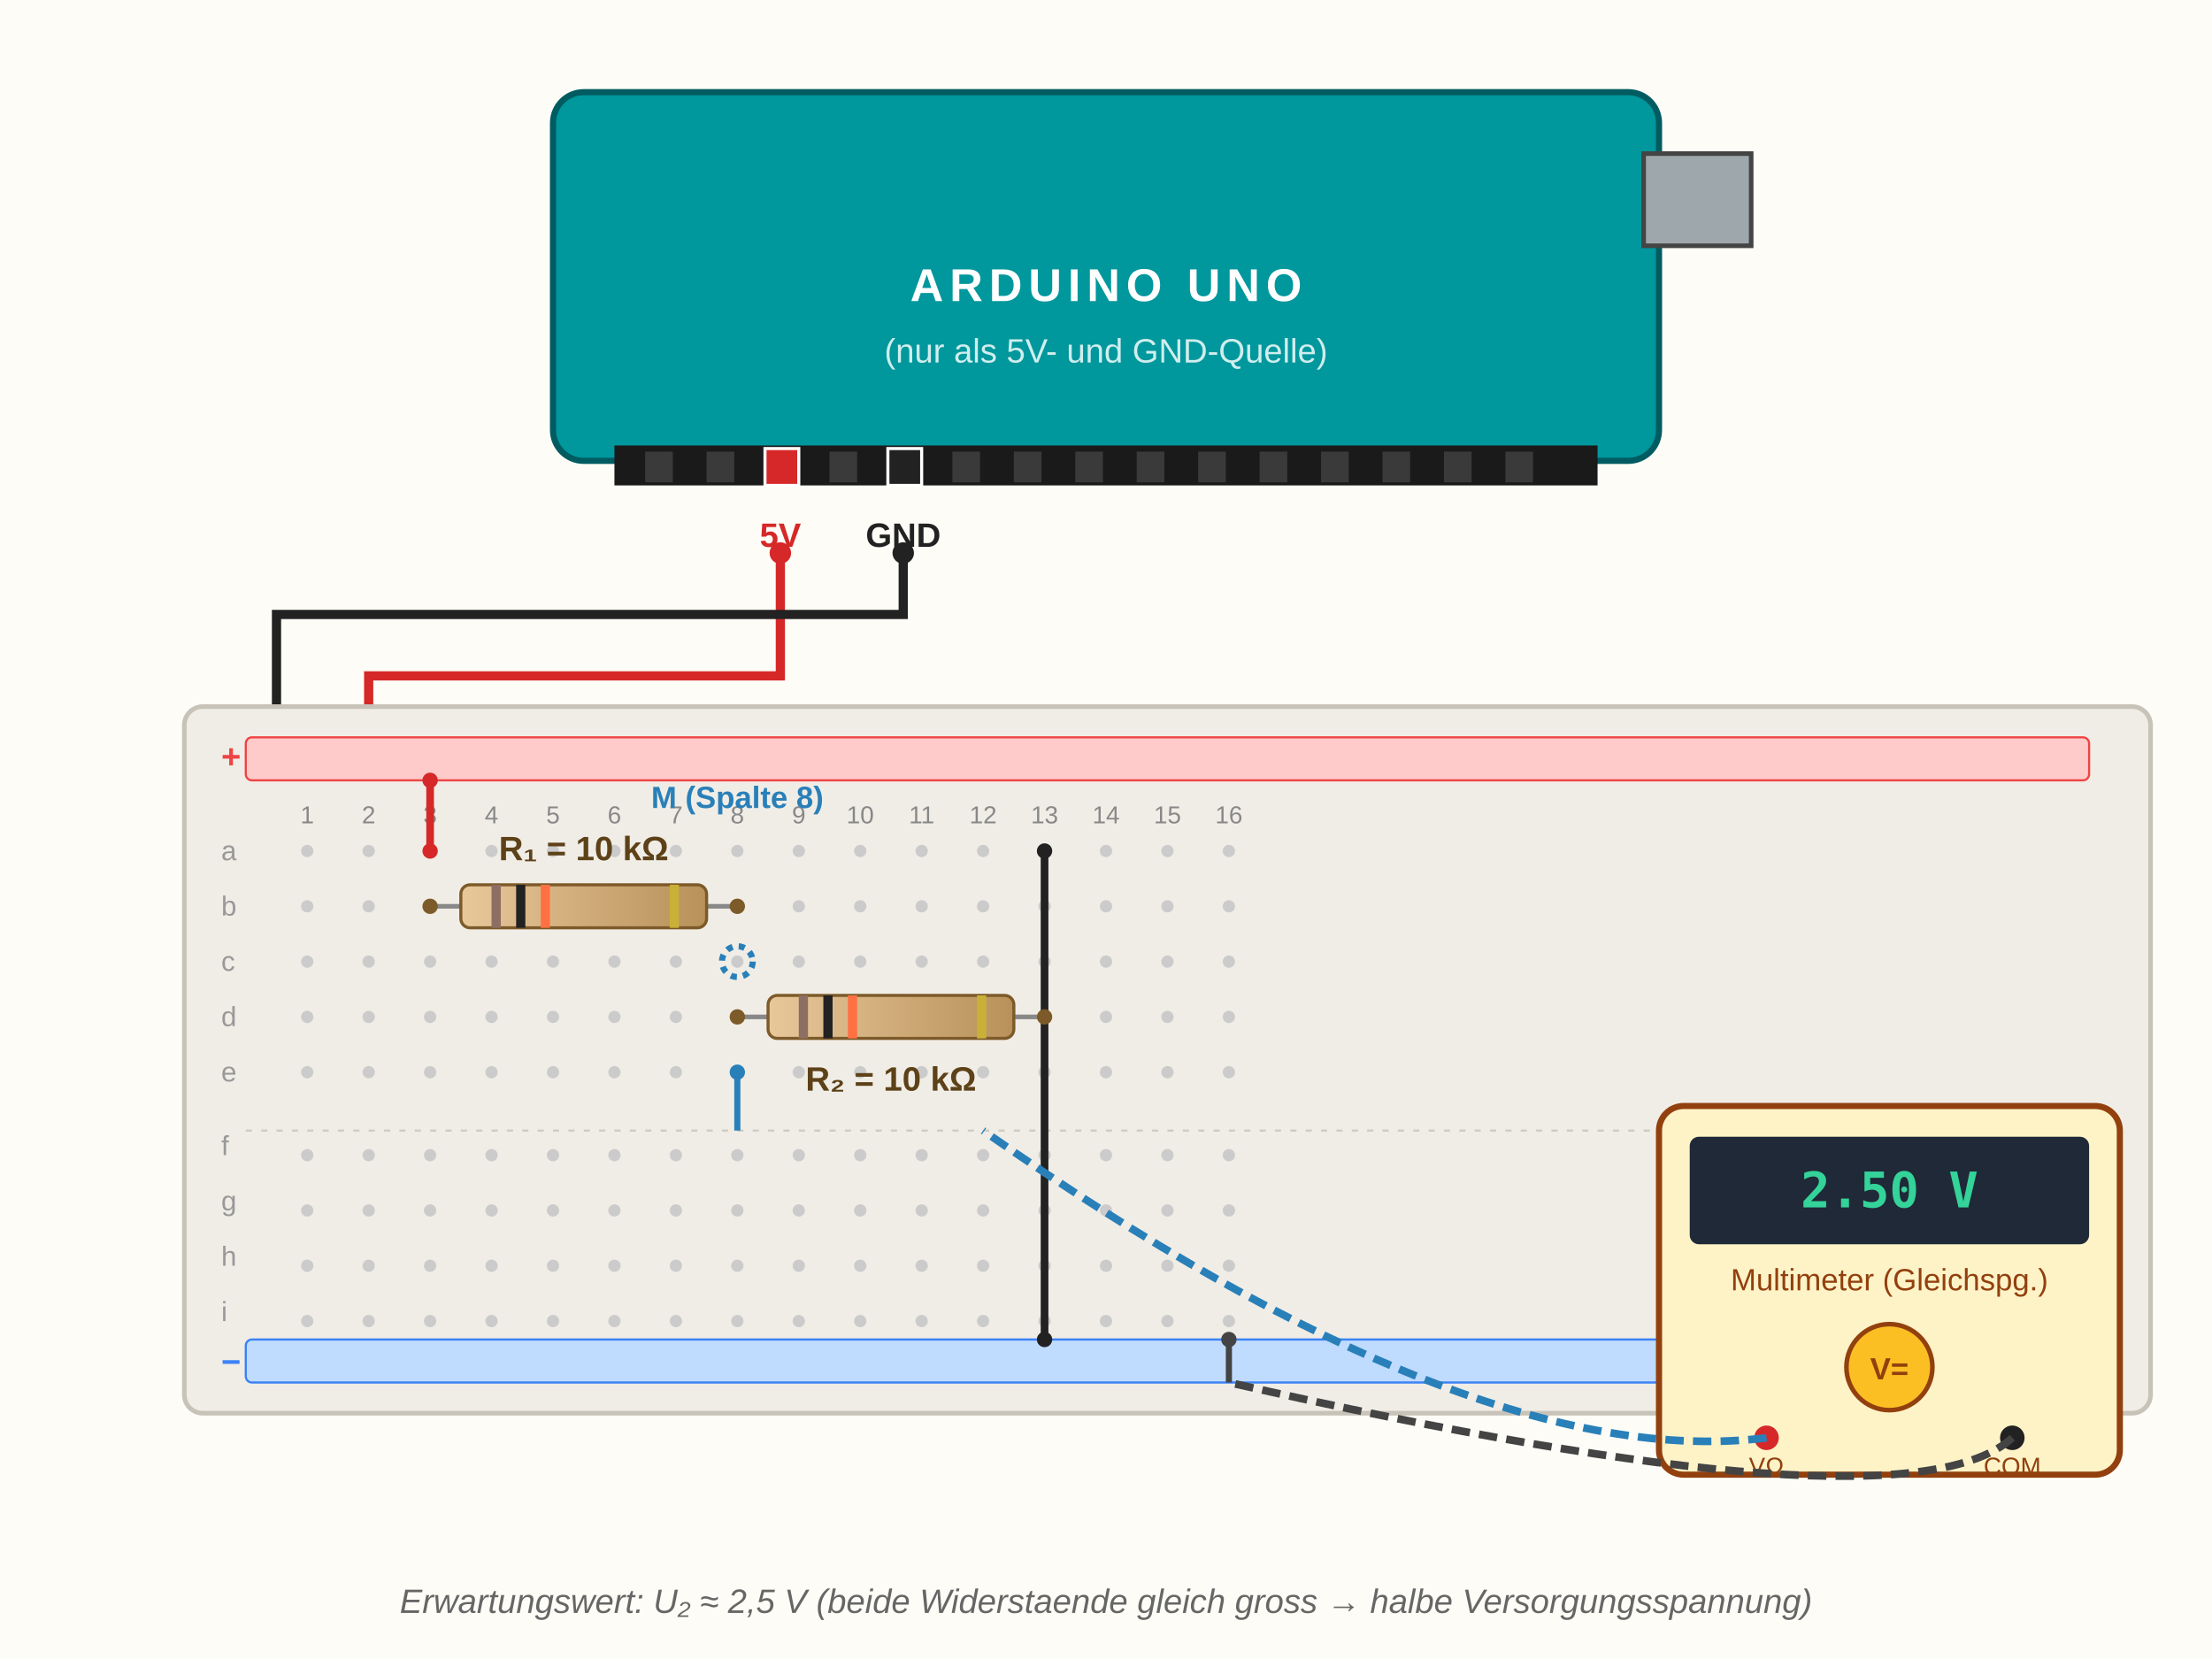
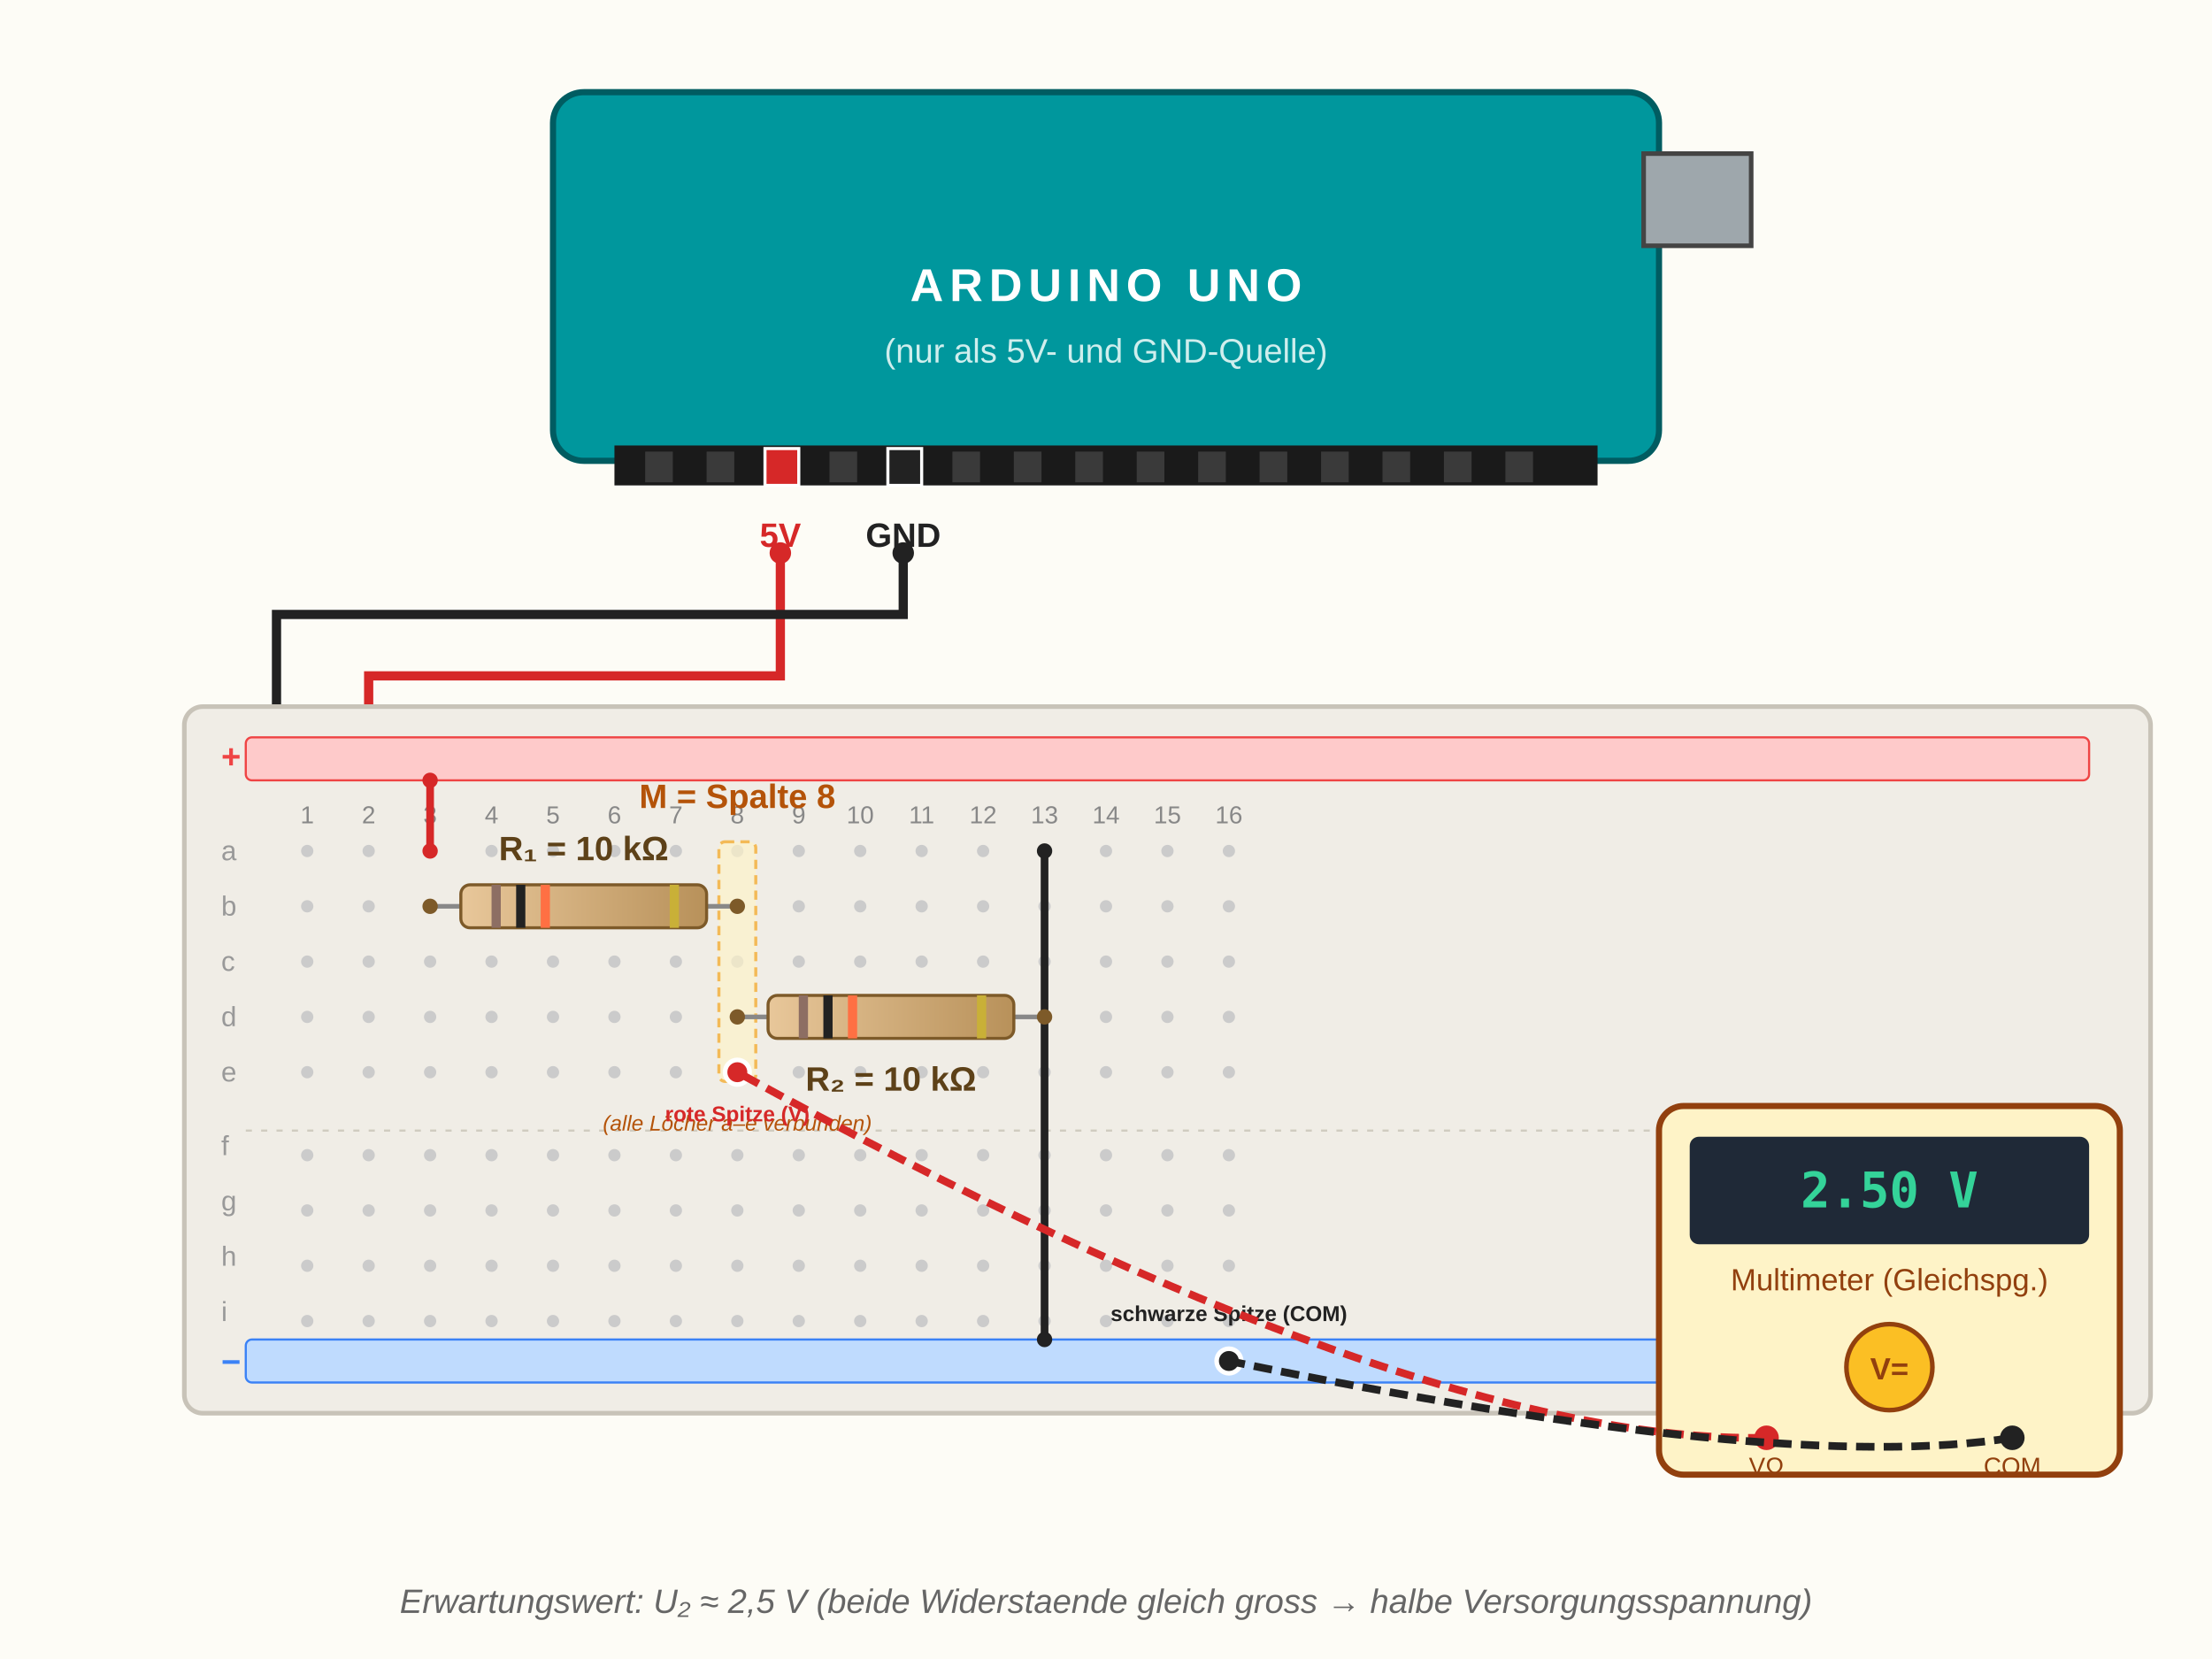
<svg xmlns="http://www.w3.org/2000/svg" viewBox="0 0 720 540" width="100%" style="max-width: 720px; height: auto; font-family: 'Helvetica Neue', Arial, sans-serif;">
  <defs>
    <linearGradient id="resBody1" x1="0" x2="1" y1="0" y2="0">
      <stop offset="0%" stop-color="#e8c79a" />
      <stop offset="100%" stop-color="#b8915a" />
    </linearGradient>
  </defs>
  <rect width="720" height="540" fill="#fdfcf6" />
  <g id="arduino" transform="translate(180, 30)">
    <rect x="0" y="0" width="360" height="120" rx="10" fill="#00979d" stroke="#005c61" stroke-width="2" />
    <rect x="355" y="20" width="35" height="30" fill="#9ea7ac" stroke="#444" stroke-width="1.5" />
    <text x="180" y="68" text-anchor="middle" fill="#fff" font-weight="bold" font-size="15" letter-spacing="2">ARDUINO UNO</text>
    <text x="180" y="88" text-anchor="middle" fill="#cfeeed" font-size="11">(nur als 5V- und GND-Quelle)</text>
    <rect x="20" y="115" width="320" height="13" fill="#1a1a1a" />
    <g fill="#3a3a3a">
      <rect x="30" y="117" width="9" height="10" />
      <rect x="50" y="117" width="9" height="10" />
      <rect x="70" y="117" width="9" height="10" />
      <rect x="90" y="117" width="9" height="10" />
      <rect x="110" y="117" width="9" height="10" />
      <rect x="130" y="117" width="9" height="10" />
      <rect x="150" y="117" width="9" height="10" />
      <rect x="170" y="117" width="9" height="10" />
      <rect x="190" y="117" width="9" height="10" />
      <rect x="210" y="117" width="9" height="10" />
      <rect x="230" y="117" width="9" height="10" />
      <rect x="250" y="117" width="9" height="10" />
      <rect x="270" y="117" width="9" height="10" />
      <rect x="290" y="117" width="9" height="10" />
      <rect x="310" y="117" width="9" height="10" />
    </g>
    <rect x="69" y="116" width="11" height="12" fill="#d62828" stroke="#fff" stroke-width="1" />
    <text x="74" y="148" text-anchor="middle" font-size="11" font-weight="bold" fill="#d62828">5V</text>
    <rect x="109" y="116" width="11" height="12" fill="#222" stroke="#fff" stroke-width="1" />
    <text x="114" y="148" text-anchor="middle" font-size="11" font-weight="bold" fill="#222">GND</text>
  </g>
  <path d="M 254 180 L 254 220 L 120 220 L 120 240" stroke="#d62828" stroke-width="3" fill="none" stroke-linecap="round" />
  <circle cx="254" cy="180" r="3.5" fill="#d62828" />
  <circle cx="120" cy="240" r="3.5" fill="#d62828" />
  <path d="M 294 180 L 294 200 L 90 200 L 90 440 L 120 440" stroke="#222" stroke-width="3" fill="none" stroke-linecap="round" />
  <circle cx="294" cy="180" r="3.5" fill="#222" />
  <circle cx="120" cy="440" r="3.5" fill="#222" />
  <g id="breadboard" transform="translate(60, 230)">
    <rect x="0" y="0" width="640" height="230" rx="6" fill="#f0ede6" stroke="#c8c3b8" stroke-width="1.5" />
    <rect x="20" y="10" width="600" height="14" rx="2" fill="#FECACA" stroke="#EF4444" stroke-width="0.7" />
    <text x="12" y="20" font-size="11" font-weight="bold" fill="#EF4444">+</text>
    <rect x="20" y="206" width="600" height="14" rx="2" fill="#BFDBFE" stroke="#3B82F6" stroke-width="0.7" />
    <text x="12" y="217" font-size="11" font-weight="bold" fill="#3B82F6">−</text>
    <g font-size="8" fill="#888" text-anchor="middle">
      <text x="40" y="38">1</text>
      <text x="60" y="38">2</text>
      <text x="80" y="38">3</text>
      <text x="100" y="38">4</text>
      <text x="120" y="38">5</text>
      <text x="140" y="38">6</text>
      <text x="160" y="38">7</text>
      <text x="180" y="38">8</text>
      <text x="200" y="38">9</text>
      <text x="220" y="38">10</text>
      <text x="240" y="38">11</text>
      <text x="260" y="38">12</text>
      <text x="280" y="38">13</text>
      <text x="300" y="38">14</text>
      <text x="320" y="38">15</text>
      <text x="340" y="38">16</text>
    </g>
    <g font-size="9" fill="#999">
      <text x="12" y="50">a</text>
      <text x="12" y="68">b</text>
      <text x="12" y="86">c</text>
      <text x="12" y="104">d</text>
      <text x="12" y="122">e</text>
      <text x="12" y="146">f</text>
      <text x="12" y="164">g</text>
      <text x="12" y="182">h</text>
      <text x="12" y="200">i</text>
    </g>
    <g fill="#cbcbcb">
      <circle cx="40" cy="47" r="2" />
      <circle cx="60" cy="47" r="2" />
      <circle cx="80" cy="47" r="2" />
      <circle cx="100" cy="47" r="2" />
      <circle cx="120" cy="47" r="2" />
      <circle cx="140" cy="47" r="2" />
      <circle cx="160" cy="47" r="2" />
      <circle cx="180" cy="47" r="2" />
      <circle cx="200" cy="47" r="2" />
      <circle cx="220" cy="47" r="2" />
      <circle cx="240" cy="47" r="2" />
      <circle cx="260" cy="47" r="2" />
      <circle cx="280" cy="47" r="2" />
      <circle cx="300" cy="47" r="2" />
      <circle cx="320" cy="47" r="2" />
      <circle cx="340" cy="47" r="2" />
      <circle cx="40" cy="65" r="2" />
      <circle cx="60" cy="65" r="2" />
      <circle cx="80" cy="65" r="2" />
      <circle cx="100" cy="65" r="2" />
      <circle cx="120" cy="65" r="2" />
      <circle cx="140" cy="65" r="2" />
      <circle cx="160" cy="65" r="2" />
      <circle cx="180" cy="65" r="2" />
      <circle cx="200" cy="65" r="2" />
      <circle cx="220" cy="65" r="2" />
      <circle cx="240" cy="65" r="2" />
      <circle cx="260" cy="65" r="2" />
      <circle cx="280" cy="65" r="2" />
      <circle cx="300" cy="65" r="2" />
      <circle cx="320" cy="65" r="2" />
      <circle cx="340" cy="65" r="2" />
      <circle cx="40" cy="83" r="2" />
      <circle cx="60" cy="83" r="2" />
      <circle cx="80" cy="83" r="2" />
      <circle cx="100" cy="83" r="2" />
      <circle cx="120" cy="83" r="2" />
      <circle cx="140" cy="83" r="2" />
      <circle cx="160" cy="83" r="2" />
      <circle cx="180" cy="83" r="2" />
      <circle cx="200" cy="83" r="2" />
      <circle cx="220" cy="83" r="2" />
      <circle cx="240" cy="83" r="2" />
      <circle cx="260" cy="83" r="2" />
      <circle cx="280" cy="83" r="2" />
      <circle cx="300" cy="83" r="2" />
      <circle cx="320" cy="83" r="2" />
      <circle cx="340" cy="83" r="2" />
      <circle cx="40" cy="101" r="2" />
      <circle cx="60" cy="101" r="2" />
      <circle cx="80" cy="101" r="2" />
      <circle cx="100" cy="101" r="2" />
      <circle cx="120" cy="101" r="2" />
      <circle cx="140" cy="101" r="2" />
      <circle cx="160" cy="101" r="2" />
      <circle cx="180" cy="101" r="2" />
      <circle cx="200" cy="101" r="2" />
      <circle cx="220" cy="101" r="2" />
      <circle cx="240" cy="101" r="2" />
      <circle cx="260" cy="101" r="2" />
      <circle cx="280" cy="101" r="2" />
      <circle cx="300" cy="101" r="2" />
      <circle cx="320" cy="101" r="2" />
      <circle cx="340" cy="101" r="2" />
      <circle cx="40" cy="119" r="2" />
      <circle cx="60" cy="119" r="2" />
      <circle cx="80" cy="119" r="2" />
      <circle cx="100" cy="119" r="2" />
      <circle cx="120" cy="119" r="2" />
      <circle cx="140" cy="119" r="2" />
      <circle cx="160" cy="119" r="2" />
      <circle cx="180" cy="119" r="2" />
      <circle cx="200" cy="119" r="2" />
      <circle cx="220" cy="119" r="2" />
      <circle cx="240" cy="119" r="2" />
      <circle cx="260" cy="119" r="2" />
      <circle cx="280" cy="119" r="2" />
      <circle cx="300" cy="119" r="2" />
      <circle cx="320" cy="119" r="2" />
      <circle cx="340" cy="119" r="2" />
    </g>
    <line x1="20" y1="138" x2="620" y2="138" stroke="#d0ccc0" stroke-width="0.7" stroke-dasharray="2 3" />
    <g fill="#cbcbcb">
      <circle cx="40" cy="146" r="2" />
      <circle cx="60" cy="146" r="2" />
      <circle cx="80" cy="146" r="2" />
      <circle cx="100" cy="146" r="2" />
      <circle cx="120" cy="146" r="2" />
      <circle cx="140" cy="146" r="2" />
      <circle cx="160" cy="146" r="2" />
      <circle cx="180" cy="146" r="2" />
      <circle cx="200" cy="146" r="2" />
      <circle cx="220" cy="146" r="2" />
      <circle cx="240" cy="146" r="2" />
      <circle cx="260" cy="146" r="2" />
      <circle cx="280" cy="146" r="2" />
      <circle cx="300" cy="146" r="2" />
      <circle cx="320" cy="146" r="2" />
      <circle cx="340" cy="146" r="2" />
      <circle cx="40" cy="164" r="2" />
      <circle cx="60" cy="164" r="2" />
      <circle cx="80" cy="164" r="2" />
      <circle cx="100" cy="164" r="2" />
      <circle cx="120" cy="164" r="2" />
      <circle cx="140" cy="164" r="2" />
      <circle cx="160" cy="164" r="2" />
      <circle cx="180" cy="164" r="2" />
      <circle cx="200" cy="164" r="2" />
      <circle cx="220" cy="164" r="2" />
      <circle cx="240" cy="164" r="2" />
      <circle cx="260" cy="164" r="2" />
      <circle cx="280" cy="164" r="2" />
      <circle cx="300" cy="164" r="2" />
      <circle cx="320" cy="164" r="2" />
      <circle cx="340" cy="164" r="2" />
      <circle cx="40" cy="182" r="2" />
      <circle cx="60" cy="182" r="2" />
      <circle cx="80" cy="182" r="2" />
      <circle cx="100" cy="182" r="2" />
      <circle cx="120" cy="182" r="2" />
      <circle cx="140" cy="182" r="2" />
      <circle cx="160" cy="182" r="2" />
      <circle cx="180" cy="182" r="2" />
      <circle cx="200" cy="182" r="2" />
      <circle cx="220" cy="182" r="2" />
      <circle cx="240" cy="182" r="2" />
      <circle cx="260" cy="182" r="2" />
      <circle cx="280" cy="182" r="2" />
      <circle cx="300" cy="182" r="2" />
      <circle cx="320" cy="182" r="2" />
      <circle cx="340" cy="182" r="2" />
      <circle cx="40" cy="200" r="2" />
      <circle cx="60" cy="200" r="2" />
      <circle cx="80" cy="200" r="2" />
      <circle cx="100" cy="200" r="2" />
      <circle cx="120" cy="200" r="2" />
      <circle cx="140" cy="200" r="2" />
      <circle cx="160" cy="200" r="2" />
      <circle cx="180" cy="200" r="2" />
      <circle cx="200" cy="200" r="2" />
      <circle cx="220" cy="200" r="2" />
      <circle cx="240" cy="200" r="2" />
      <circle cx="260" cy="200" r="2" />
      <circle cx="280" cy="200" r="2" />
      <circle cx="300" cy="200" r="2" />
      <circle cx="320" cy="200" r="2" />
      <circle cx="340" cy="200" r="2" />
    </g>
+     <rect x="174" y="44" width="12" height="78" rx="2" fill="#FEF3C7" opacity="0.65" stroke="#F59E0B" stroke-width="1" stroke-dasharray="3 2" />
+     <text x="180" y="33" text-anchor="middle" font-size="11" font-weight="bold" fill="#B45309">M = Spalte 8</text>
+     <text x="180" y="138" text-anchor="middle" font-size="7" font-style="italic" fill="#B45309">(alle Löcher a–e verbunden)</text>
    <line x1="80" y1="24" x2="80" y2="47" stroke="#d62828" stroke-width="2.5" />
    <circle cx="80" cy="24" r="2.5" fill="#d62828" />
    <circle cx="80" cy="47" r="2.5" fill="#d62828" />
    <line x1="280" y1="47" x2="280" y2="206" stroke="#222" stroke-width="2.5" />
    <circle cx="280" cy="47" r="2.5" fill="#222" />
    <circle cx="280" cy="206" r="2.5" fill="#222" />
    <line x1="80" y1="65" x2="90" y2="65" stroke="#888" stroke-width="1.5" />
    <line x1="170" y1="65" x2="180" y2="65" stroke="#888" stroke-width="1.5" />
    <rect x="90" y="58" width="80" height="14" rx="3" fill="url(#resBody1)" stroke="#7d5a29" stroke-width="1" />
    <rect x="100" y="58" width="3" height="14" fill="#8d6e63" />
    <rect x="108" y="58" width="3" height="14" fill="#222" />
    <rect x="116" y="58" width="3" height="14" fill="#ff7043" />
    <rect x="158" y="58" width="3" height="14" fill="#c9b037" />
    <circle cx="80" cy="65" r="2.5" fill="#7d5a29" />
    <circle cx="180" cy="65" r="2.5" fill="#7d5a29" />
    <text x="130" y="50" text-anchor="middle" font-size="11" font-weight="bold" fill="#5d4118">R₁ = 10 kΩ</text>
    <line x1="180" y1="101" x2="190" y2="101" stroke="#888" stroke-width="1.5" />
    <line x1="270" y1="101" x2="280" y2="101" stroke="#888" stroke-width="1.5" />
    <rect x="190" y="94" width="80" height="14" rx="3" fill="url(#resBody1)" stroke="#7d5a29" stroke-width="1" />
    <rect x="200" y="94" width="3" height="14" fill="#8d6e63" />
    <rect x="208" y="94" width="3" height="14" fill="#222" />
    <rect x="216" y="94" width="3" height="14" fill="#ff7043" />
    <rect x="258" y="94" width="3" height="14" fill="#c9b037" />
    <circle cx="180" cy="101" r="2.5" fill="#7d5a29" />
    <circle cx="280" cy="101" r="2.5" fill="#7d5a29" />
    <text x="230" y="125" text-anchor="middle" font-size="11" font-weight="bold" fill="#5d4118">R₂ = 10 kΩ</text>
-     <circle cx="180" cy="83" r="5" fill="none" stroke="#2980B9" stroke-width="2" stroke-dasharray="2 2" />
-     <text x="180" y="33" text-anchor="middle" font-size="10" font-weight="bold" fill="#2980B9">M (Spalte 8)</text>
-     <line x1="180" y1="119" x2="180" y2="138" stroke="#2980B9" stroke-width="2" />
-     <circle cx="180" cy="119" r="2.5" fill="#2980B9" />
-     <line x1="340" y1="206" x2="340" y2="220" stroke="#444" stroke-width="2" />
-     <circle cx="340" cy="206" r="2.5" fill="#444" />
+     <circle cx="180" cy="119" r="4" fill="#d62828" stroke="#fff" stroke-width="1.5" />
+     <text x="180" y="135" text-anchor="middle" font-size="7" font-weight="bold" fill="#d62828">rote Spitze (V)</text>
+     <circle cx="340" cy="213" r="4" fill="#222" stroke="#fff" stroke-width="1.5" />
+     <text x="340" y="200" text-anchor="middle" font-size="7" font-weight="bold" fill="#222">schwarze Spitze (COM)</text>
  </g>
  <g id="multimeter" transform="translate(540, 360)">
    <rect x="0" y="0" width="150" height="120" rx="8" fill="#fef3c7" stroke="#92400e" stroke-width="2" />
    <rect x="10" y="10" width="130" height="35" rx="3" fill="#1f2937" />
    <text x="75" y="33" text-anchor="middle" font-size="16" font-weight="bold" fill="#34d399" font-family="monospace">2.50 V</text>
    <text x="75" y="60" text-anchor="middle" font-size="10" fill="#92400e">Multimeter (Gleichspg.)</text>
    <circle cx="75" cy="85" r="14" fill="#fbbf24" stroke="#92400e" stroke-width="1.5" />
    <text x="75" y="89" text-anchor="middle" font-size="10" font-weight="bold" fill="#92400e">V=</text>
    <circle cx="35" cy="108" r="4" fill="#d62828" />
    <circle cx="115" cy="108" r="4" fill="#222" />
    <text x="35" y="120" text-anchor="middle" font-size="8" fill="#92400e">VΩ</text>
    <text x="115" y="120" text-anchor="middle" font-size="8" fill="#92400e">COM</text>
  </g>
-   <path d="M 575 468 Q 480 480 320 368" stroke="#2980B9" stroke-width="2.5" fill="none" stroke-dasharray="6 3" />
-   <path d="M 655 468 Q 620 500 400 450" stroke="#444" stroke-width="2.5" fill="none" stroke-dasharray="6 3" />
+   <path d="M 575 468 Q 460 470 240 349" stroke="#d62828" stroke-width="2.5" fill="none" stroke-dasharray="6 3" />
+   <path d="M 655 468 Q 580 480 400 443" stroke="#222" stroke-width="2.5" fill="none" stroke-dasharray="6 3" />
  <text x="360" y="525" text-anchor="middle" font-size="11" fill="#666" font-style="italic">Erwartungswert: U₂ ≈ 2,5 V (beide Widerstaende gleich gross → halbe Versorgungsspannung)</text>
</svg>
